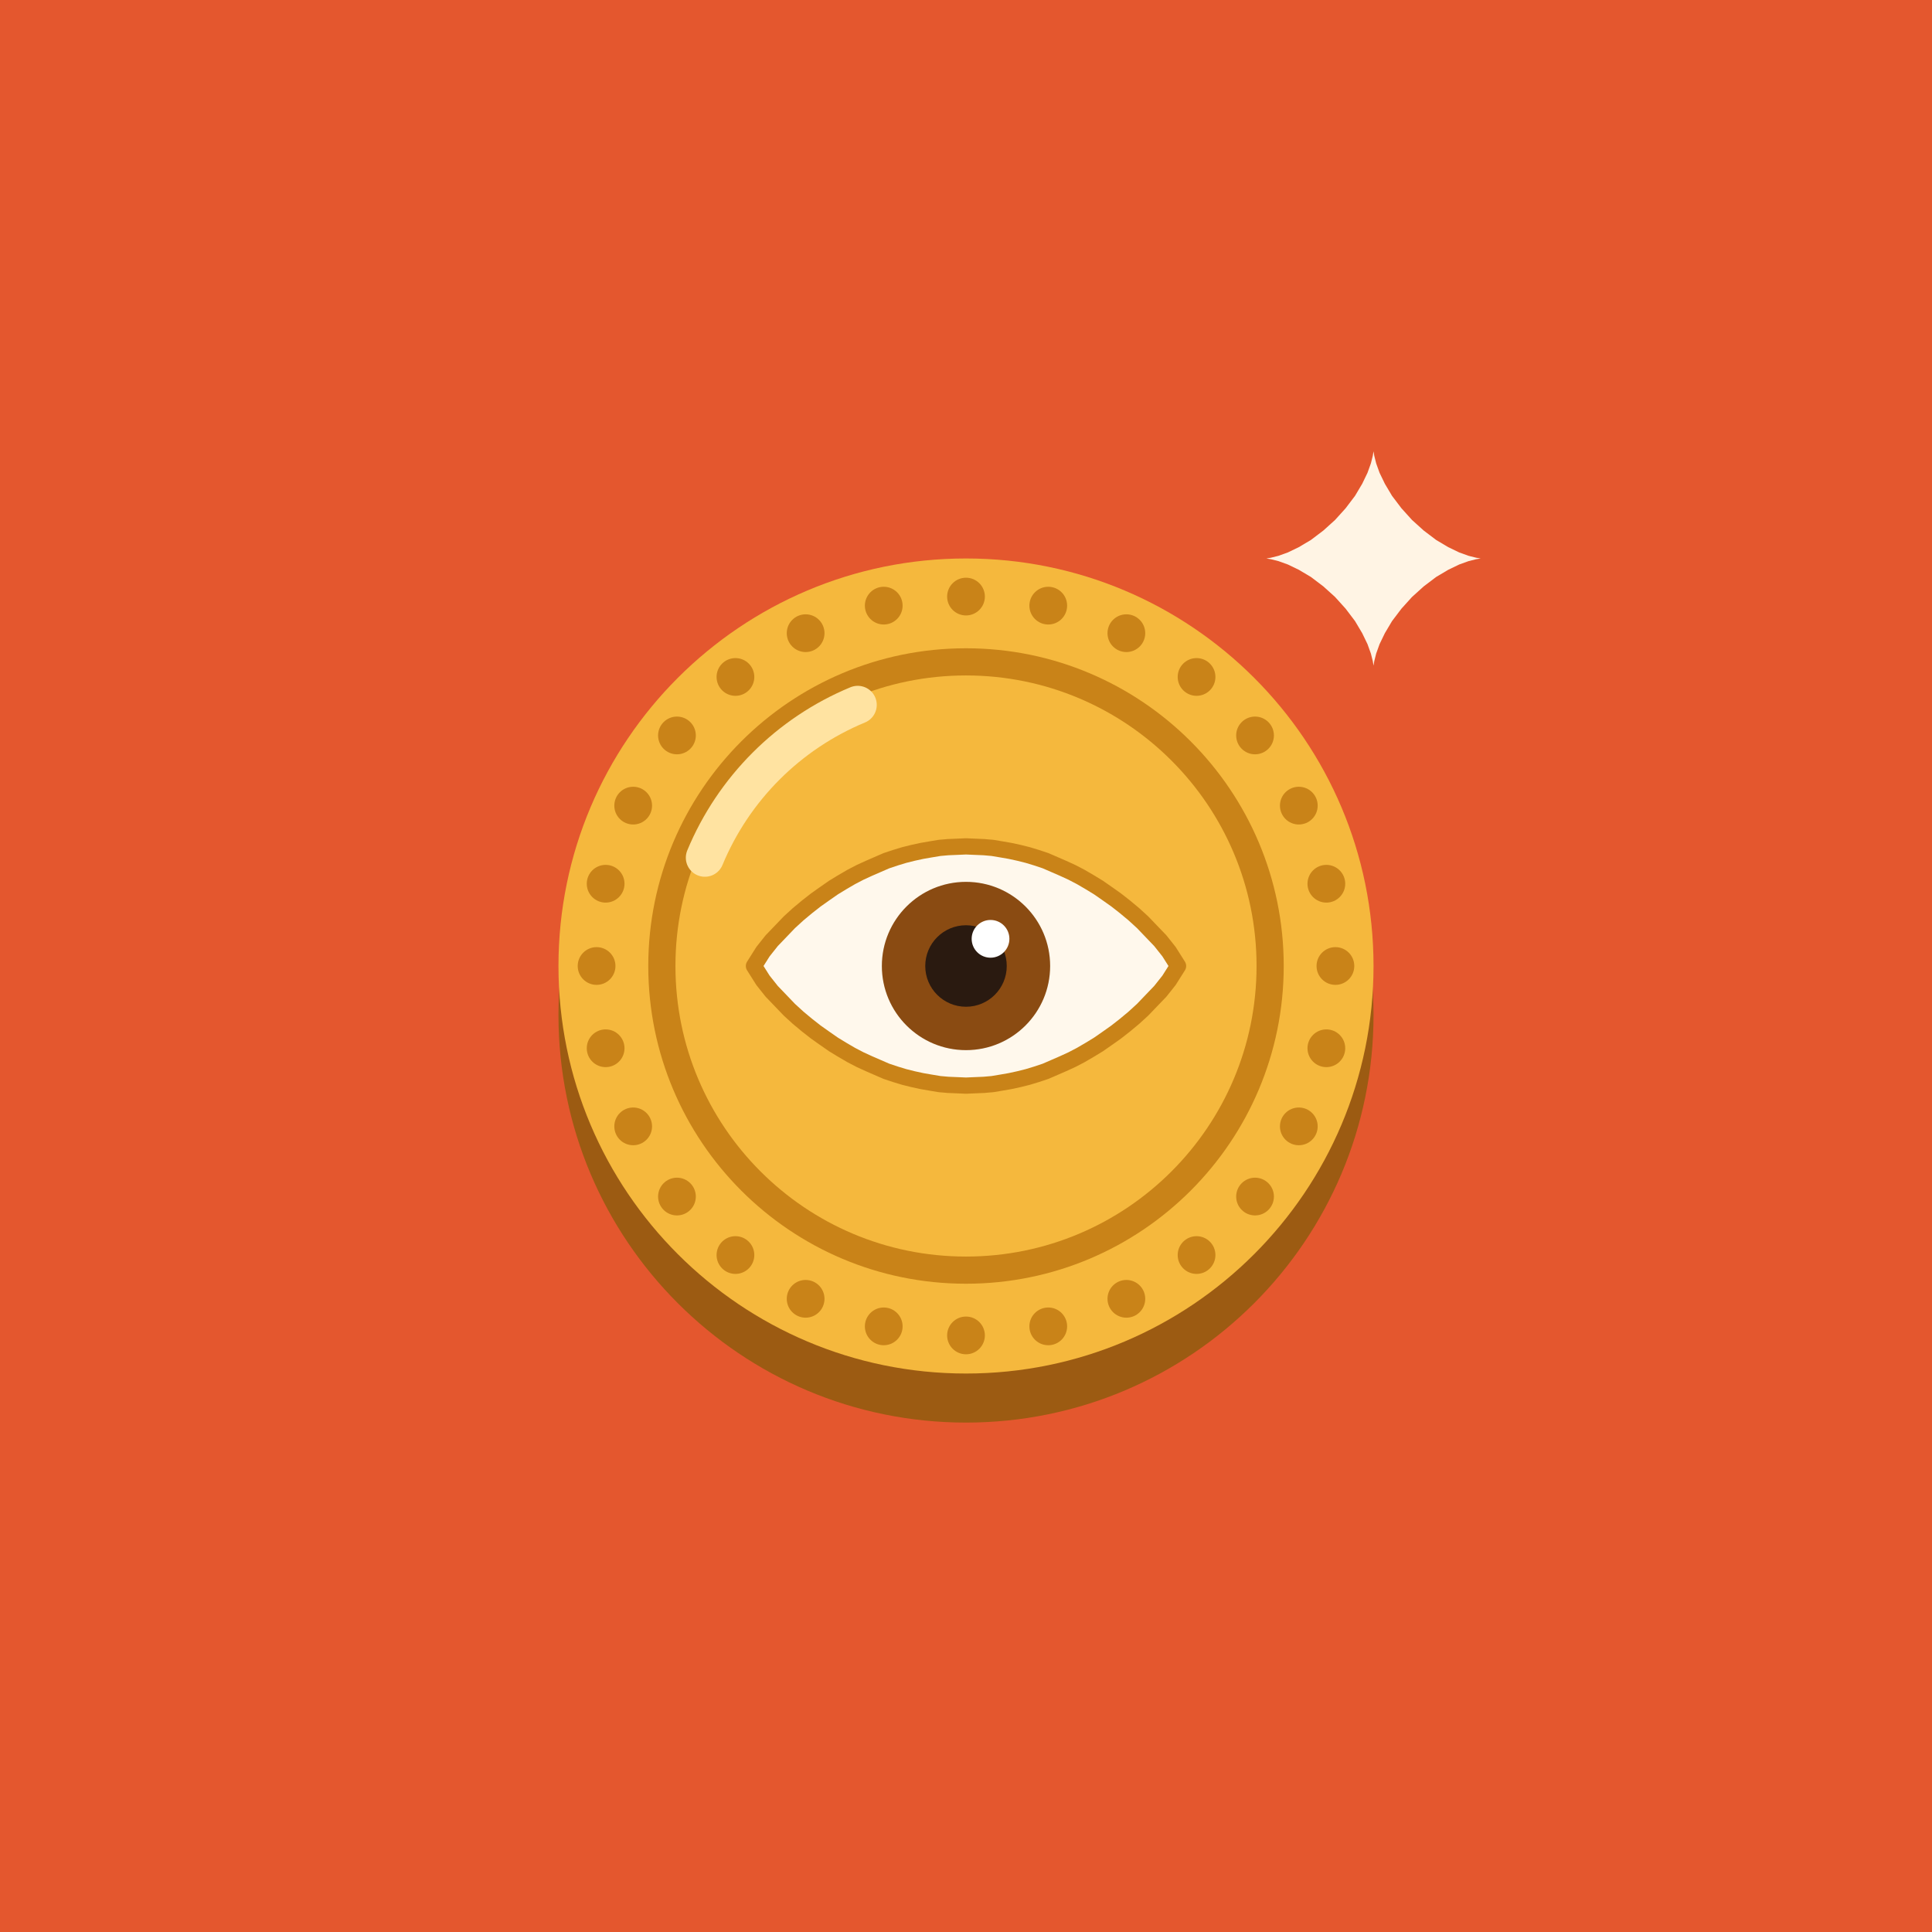
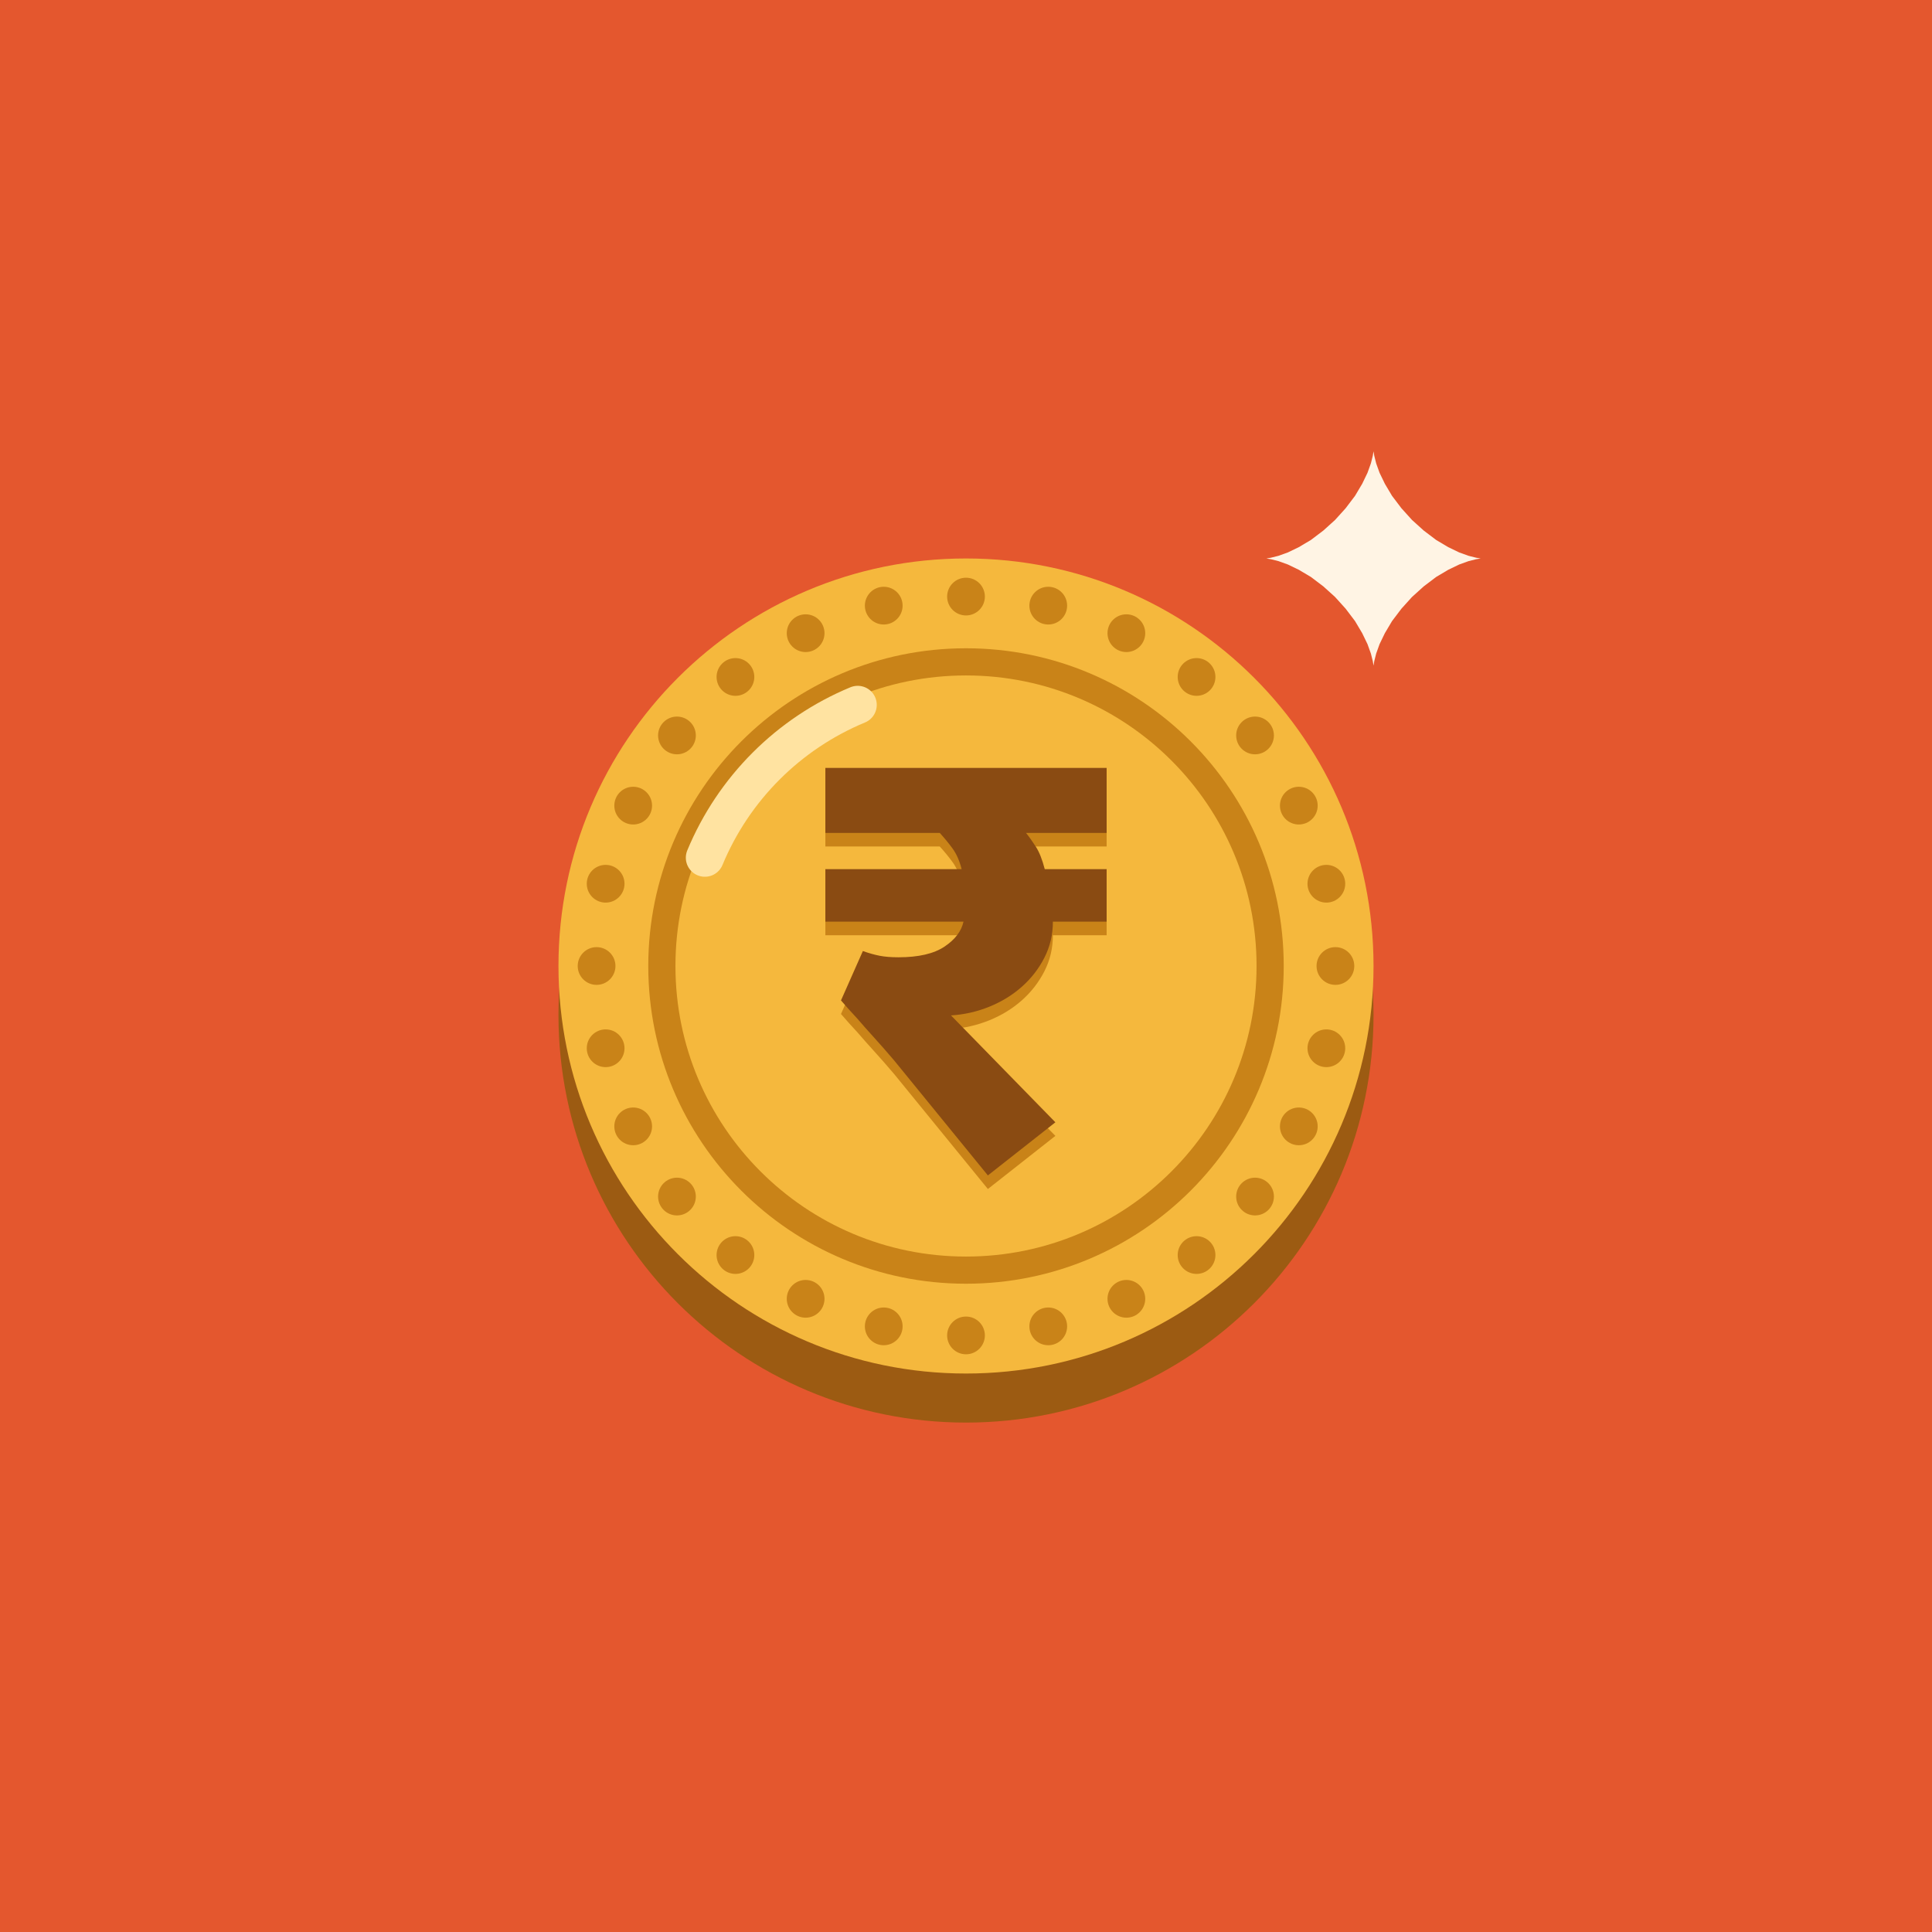
<svg xmlns="http://www.w3.org/2000/svg" viewBox="0 0 512 512">
  <rect width="512" height="512" rx="0" fill="#E4572E" />
  <circle cx="256.0" cy="269.0" r="108.0" fill="#9C5B12" />
  <circle cx="256.0" cy="256.0" r="108.0" fill="#F5B83D" />
  <circle cx="353.9" cy="256.0" r="5.0" fill="#C98318" />
  <circle cx="351.5" cy="277.8" r="5.0" fill="#C98318" />
  <circle cx="344.2" cy="298.5" r="5.0" fill="#C98318" />
  <circle cx="332.6" cy="317.1" r="5.0" fill="#C98318" />
  <circle cx="317.1" cy="332.6" r="5.0" fill="#C98318" />
  <circle cx="298.5" cy="344.2" r="5.0" fill="#C98318" />
  <circle cx="277.8" cy="351.5" r="5.0" fill="#C98318" />
  <circle cx="256.0" cy="353.9" r="5.0" fill="#C98318" />
  <circle cx="234.2" cy="351.5" r="5.0" fill="#C98318" />
  <circle cx="213.5" cy="344.2" r="5.0" fill="#C98318" />
  <circle cx="194.9" cy="332.6" r="5.0" fill="#C98318" />
  <circle cx="179.4" cy="317.1" r="5.0" fill="#C98318" />
  <circle cx="167.8" cy="298.5" r="5.0" fill="#C98318" />
  <circle cx="160.5" cy="277.8" r="5.0" fill="#C98318" />
  <circle cx="158.1" cy="256.0" r="5.0" fill="#C98318" />
  <circle cx="160.5" cy="234.2" r="5.0" fill="#C98318" />
  <circle cx="167.8" cy="213.5" r="5.0" fill="#C98318" />
  <circle cx="179.4" cy="194.9" r="5.0" fill="#C98318" />
  <circle cx="194.9" cy="179.4" r="5.0" fill="#C98318" />
  <circle cx="213.5" cy="167.8" r="5.0" fill="#C98318" />
  <circle cx="234.2" cy="160.5" r="5.0" fill="#C98318" />
  <circle cx="256.0" cy="158.1" r="5.0" fill="#C98318" />
  <circle cx="277.8" cy="160.5" r="5.0" fill="#C98318" />
  <circle cx="298.5" cy="167.8" r="5.0" fill="#C98318" />
  <circle cx="317.1" cy="179.4" r="5.0" fill="#C98318" />
  <circle cx="332.6" cy="194.9" r="5.0" fill="#C98318" />
  <circle cx="344.2" cy="213.5" r="5.0" fill="#C98318" />
  <circle cx="351.5" cy="234.2" r="5.0" fill="#C98318" />
  <circle cx="256.0" cy="256.0" r="80.6" fill="none" stroke="#C98318" stroke-width="7.2" />
  <path d="M186.8 227.3 A 74.9 74.9 0 0 1 227.3 186.8" fill="none" stroke="#FFE3A1" stroke-width="10.1" stroke-linecap="round" />
-   <polygon points="199.8,256.0 202.2,252.2 204.5,249.3 206.9,246.8 209.2,244.4 211.5,242.3 213.9,240.3 216.2,238.5 218.6,236.8 220.9,235.2 223.2,233.8 225.6,232.4 227.9,231.2 230.3,230.1 232.6,229.1 234.9,228.1 237.3,227.3 239.6,226.6 242.0,226.0 244.3,225.5 246.6,225.1 249.0,224.7 251.3,224.5 253.7,224.4 256.0,224.3 258.3,224.4 260.7,224.5 263.0,224.7 265.4,225.1 267.7,225.5 270.0,226.0 272.4,226.6 274.7,227.3 277.1,228.1 279.4,229.1 281.7,230.1 284.1,231.2 286.4,232.4 288.8,233.8 291.1,235.2 293.4,236.8 295.8,238.5 298.1,240.3 300.5,242.3 302.8,244.4 305.1,246.8 307.5,249.3 309.8,252.2 312.2,256.0 309.8,259.8 307.5,262.7 305.1,265.2 302.8,267.6 300.5,269.7 298.1,271.7 295.8,273.5 293.4,275.2 291.1,276.8 288.8,278.2 286.4,279.6 284.1,280.8 281.7,281.9 279.4,282.9 277.1,283.9 274.7,284.7 272.4,285.4 270.0,286.0 267.7,286.5 265.4,286.9 263.0,287.3 260.7,287.5 258.3,287.6 256.0,287.7 253.7,287.6 251.3,287.5 249.0,287.3 246.6,286.9 244.3,286.5 242.0,286.0 239.6,285.4 237.3,284.7 234.9,283.9 232.6,282.9 230.3,281.9 227.9,280.8 225.6,279.6 223.2,278.2 220.9,276.8 218.6,275.2 216.2,273.5 213.9,271.7 211.5,269.7 209.2,267.6 206.9,265.2 204.5,262.7 202.2,259.8" fill="#FFF8EC" stroke="#C98318" stroke-width="4.3" stroke-linejoin="round" />
-   <circle cx="256.0" cy="256.0" r="22.3" fill="#8A4B12" />
-   <circle cx="256.0" cy="256.0" r="10.8" fill="#2A1A10" />
-   <circle cx="262.5" cy="248.8" r="5.0" fill="#fff" />
+   <path d="M218.73 247.848V233.934H254.84Q254.012 230.621 252.439 228.468Q250.865 226.315 249.043 224.327H218.73V207.1H293.27V224.327H271.902Q273.227 225.983 274.552 228.054Q275.877 230.125 276.871 233.934H293.27V247.848H279.025Q279.025 252.983 276.788 257.373Q274.552 261.763 270.825 265.075Q267.098 268.388 262.212 270.376Q257.325 272.364 252.025 272.695L279.687 301.02L261.798 315.1L236.951 284.621Q234.135 281.309 231.65 278.575Q229.166 275.842 227.178 273.523Q224.859 271.039 222.871 268.72L228.669 255.634Q230.988 256.462 233.058 256.876Q235.129 257.29 238.11 257.29Q246.061 257.29 250.285 254.474Q254.509 251.658 255.337 247.848Z" fill="#C98318" />
+   <path d="M218.73 244.248V230.334H254.84Q254.012 227.021 252.439 224.868Q250.865 222.715 249.043 220.727H218.73V203.5H293.27V220.727H271.902Q273.227 222.383 274.552 224.454Q275.877 226.525 276.871 230.334H293.27V244.248H279.025Q279.025 249.383 276.788 253.773Q274.552 258.163 270.825 261.475Q267.098 264.788 262.212 266.776Q257.325 268.764 252.025 269.095L279.687 297.42L261.798 311.5L236.951 281.021Q234.135 277.709 231.65 274.975Q229.166 272.242 227.178 269.923Q224.859 267.439 222.871 265.12L228.669 252.034Q230.988 252.862 233.058 253.276Q235.129 253.69 238.11 253.69Q246.061 253.69 250.285 250.874Q254.509 248.058 255.337 244.248Z" fill="#8A4B12" />
  <polygon points="392.8,148.0 392.4,148.0 391.2,148.2 389.2,148.7 386.7,149.6 383.8,151.0 380.6,152.9 377.3,155.4 374.2,158.2 371.4,161.3 368.9,164.6 367.0,167.8 365.6,170.7 364.7,173.2 364.2,175.2 364.0,176.4 364.0,176.8 364.0,176.4 363.8,175.2 363.3,173.2 362.4,170.7 361.0,167.8 359.1,164.6 356.6,161.3 353.8,158.2 350.7,155.4 347.4,152.9 344.2,151.0 341.3,149.6 338.8,148.7 336.8,148.2 335.6,148.0 335.2,148.0 335.6,148.0 336.8,147.8 338.8,147.3 341.3,146.4 344.2,145.0 347.4,143.1 350.7,140.6 353.8,137.8 356.6,134.7 359.1,131.4 361.0,128.2 362.4,125.3 363.3,122.8 363.8,120.8 364.0,119.6 364.0,119.2 364.0,119.6 364.2,120.8 364.7,122.8 365.6,125.3 367.0,128.2 368.9,131.4 371.4,134.7 374.2,137.8 377.3,140.6 380.6,143.1 383.8,145.0 386.7,146.4 389.2,147.3 391.2,147.8 392.4,148.0" fill="#FFF4E4" />
</svg>
